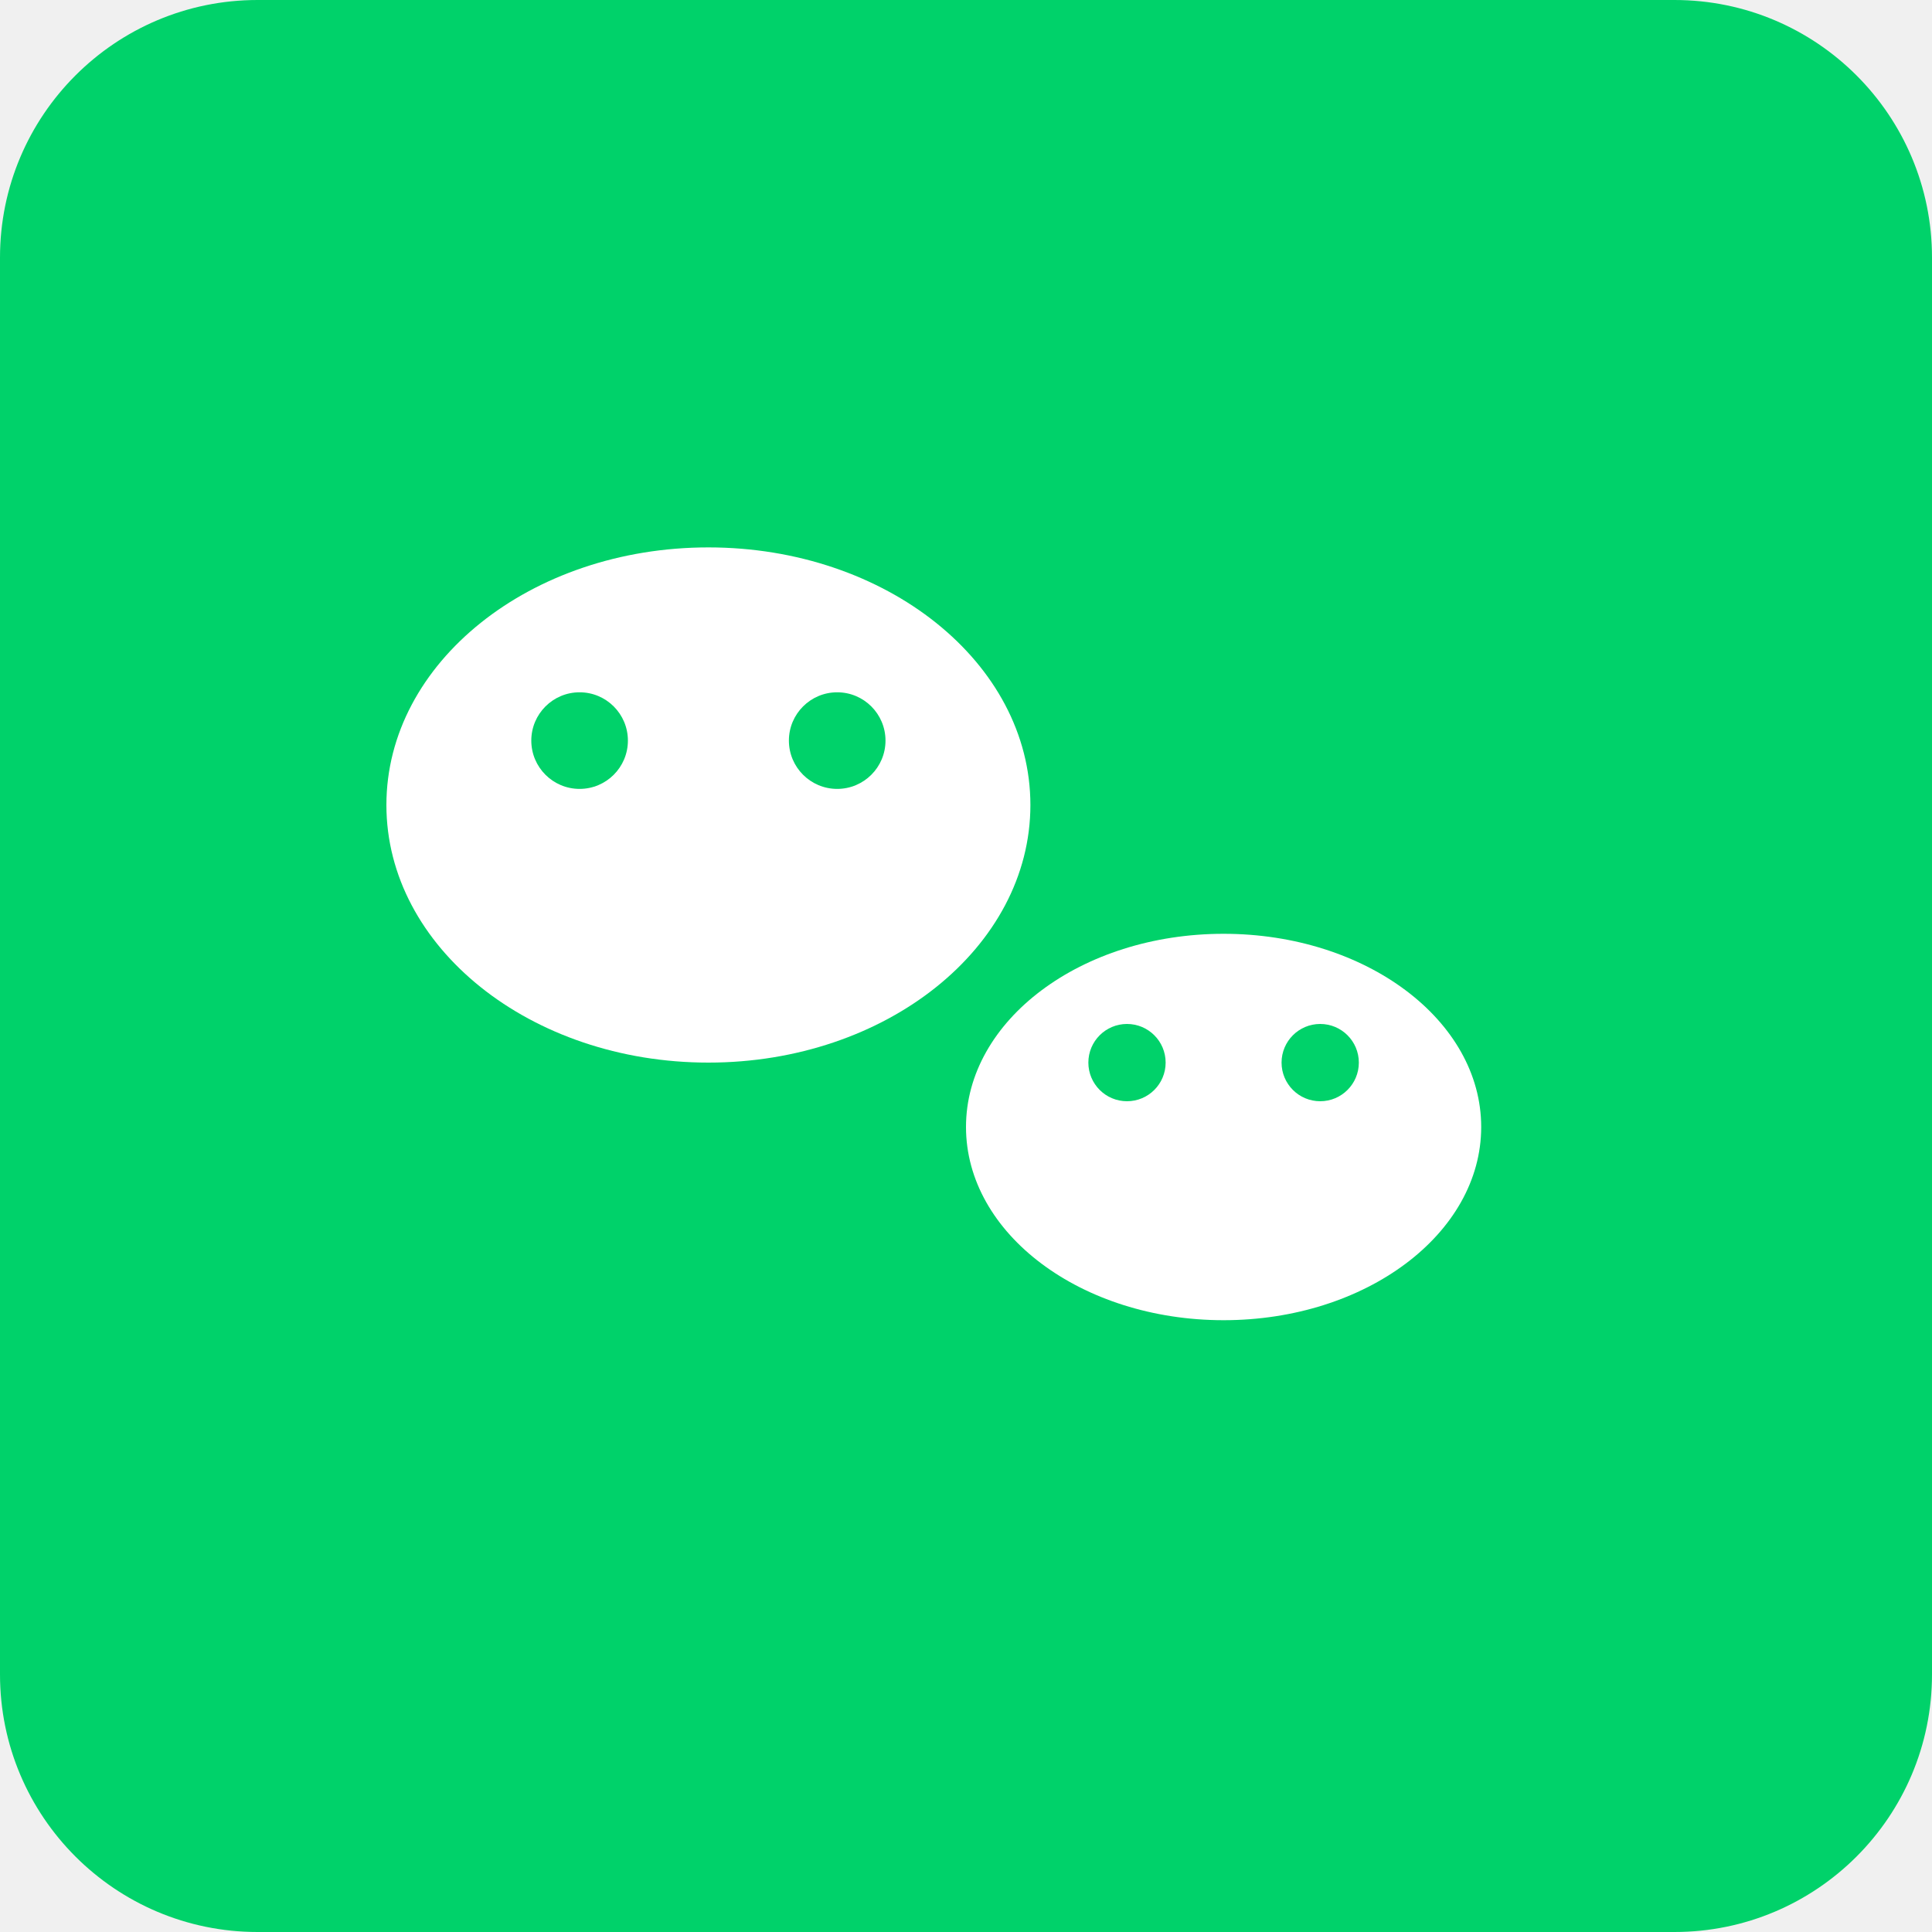
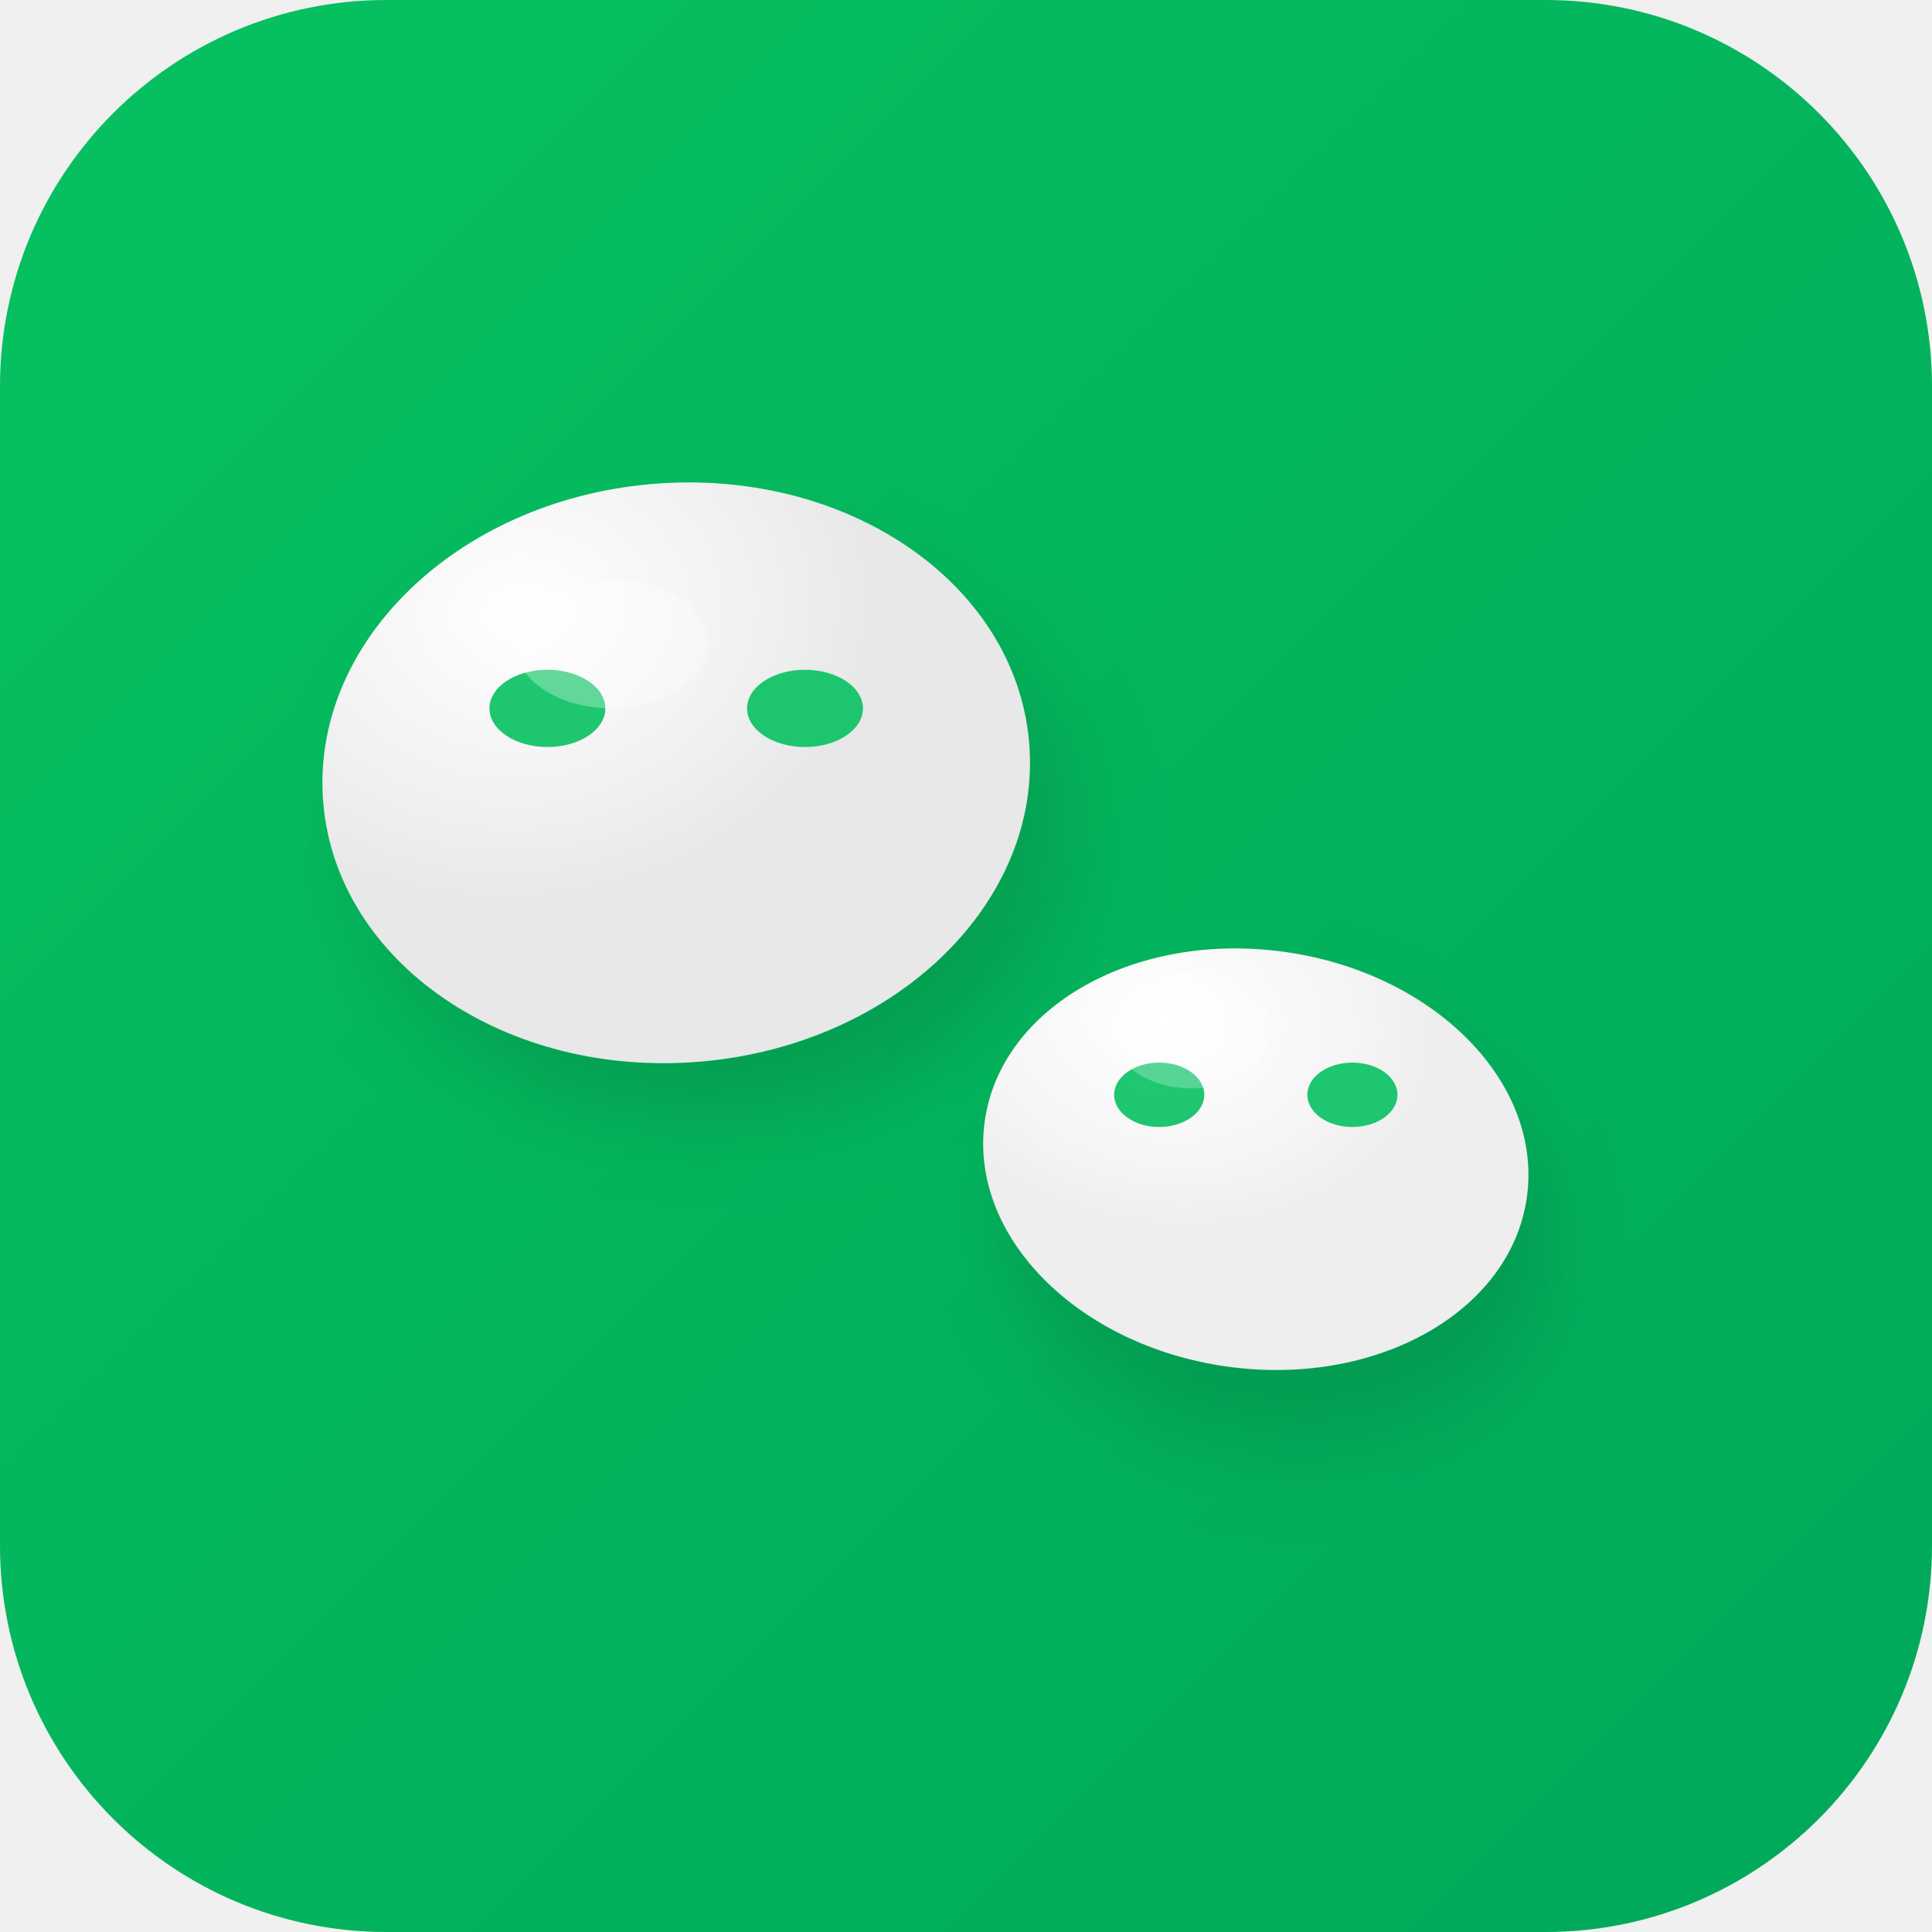
<svg xmlns="http://www.w3.org/2000/svg" width="60" height="60" viewBox="0 0 60 60">
-   <rect width="60" height="60" fill="#00d26a" rx="8" />
-   <g fill="white">
-     <ellipse cx="22" cy="25" rx="10" ry="8" />
-     <ellipse cx="38" cy="35" rx="8" ry="6" />
-     <circle cx="18" cy="23" r="1.5" fill="#00d26a" />
-     <circle cx="26" cy="23" r="1.5" fill="#00d26a" />
-     <circle cx="35" cy="33" r="1.2" fill="#00d26a" />
-     <circle cx="41" cy="33" r="1.2" fill="#00d26a" />
-   </g>
+   <defs>
+     <linearGradient id="bgGrad" x1="0%" y1="0%" x2="100%" y2="100%">
+       <stop offset="0%" style="stop-color:#07C160;stop-opacity:1" />
+       <stop offset="100%" style="stop-color:#00A85A;stop-opacity:1" />
+     </linearGradient>
+     <radialGradient id="bigBubble" cx="30%" cy="20%">
+       <stop offset="0%" style="stop-color:#ffffff;stop-opacity:1" />
+       <stop offset="70%" style="stop-color:#f0f0f0;stop-opacity:1" />
+       <stop offset="100%" style="stop-color:#e8e8e8;stop-opacity:1" />
+     </radialGradient>
+     <radialGradient id="smallBubble" cx="30%" cy="20%">
+       <stop offset="0%" style="stop-color:#ffffff;stop-opacity:1" />
+       <stop offset="70%" style="stop-color:#f5f5f5;stop-opacity:1" />
+       <stop offset="100%" style="stop-color:#eeeeee;stop-opacity:1" />
+     </radialGradient>
+     <filter id="shadow" x="-20%" y="-20%" width="140%" height="140%">
+       <feDropShadow dx="1" dy="2" stdDeviation="1.5" flood-color="#00000020" />
+     </filter>
+   </defs>
+   <rect width="60" height="60" rx="12" fill="url(#bgGrad)" />
+   <ellipse cx="21" cy="24" rx="11" ry="9" fill="url(#bigBubble)" filter="url(#shadow)" transform="rotate(-5 21 24)" />
+   <ellipse cx="39" cy="36" rx="8.5" ry="6.5" fill="url(#smallBubble)" filter="url(#shadow)" transform="rotate(8 39 36)" />
+   <ellipse cx="17" cy="22" rx="1.8" ry="1.2" fill="#07C160" opacity="0.9" />
+   <ellipse cx="25" cy="22" rx="1.8" ry="1.2" fill="#07C160" opacity="0.9" />
+   <ellipse cx="36" cy="34" rx="1.4" ry="1" fill="#07C160" opacity="0.9" />
+   <ellipse cx="42" cy="34" rx="1.4" ry="1" fill="#07C160" opacity="0.9" />
+   <ellipse cx="19" cy="20" rx="3" ry="2" fill="#ffffff" opacity="0.3" />
+   <ellipse cx="37" cy="32" rx="2.5" ry="1.8" fill="#ffffff" opacity="0.25" />
</svg>
